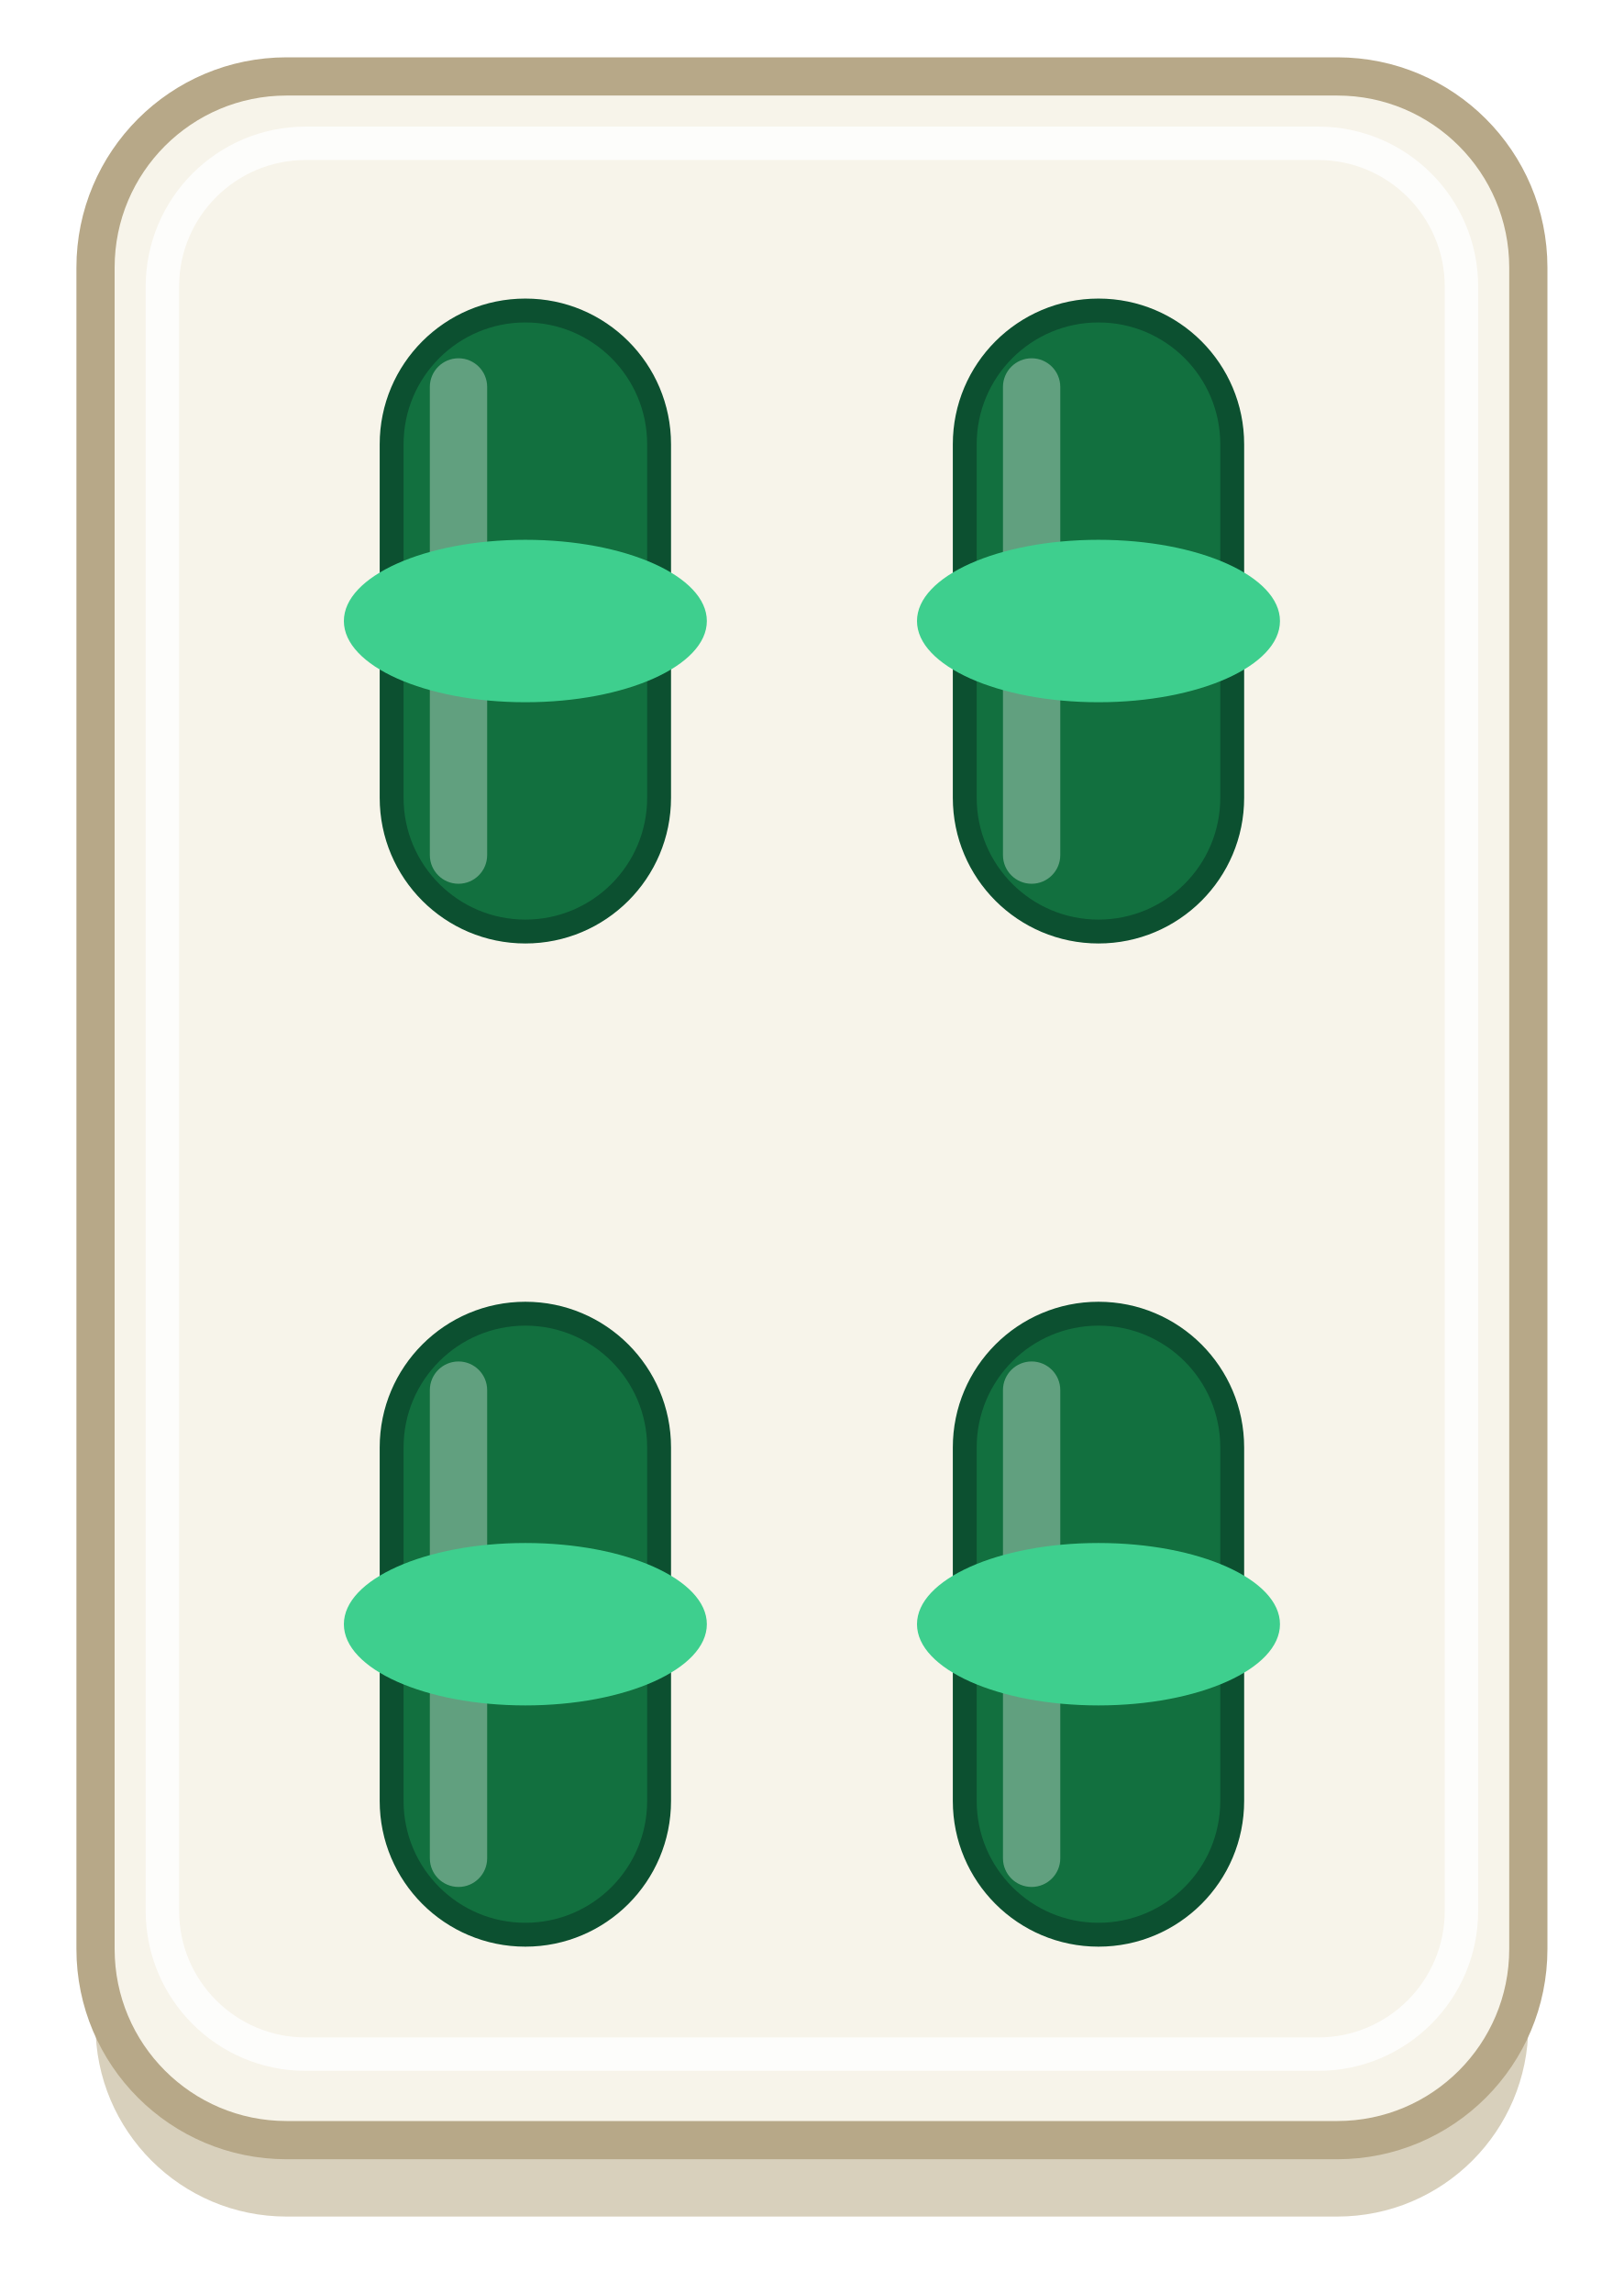
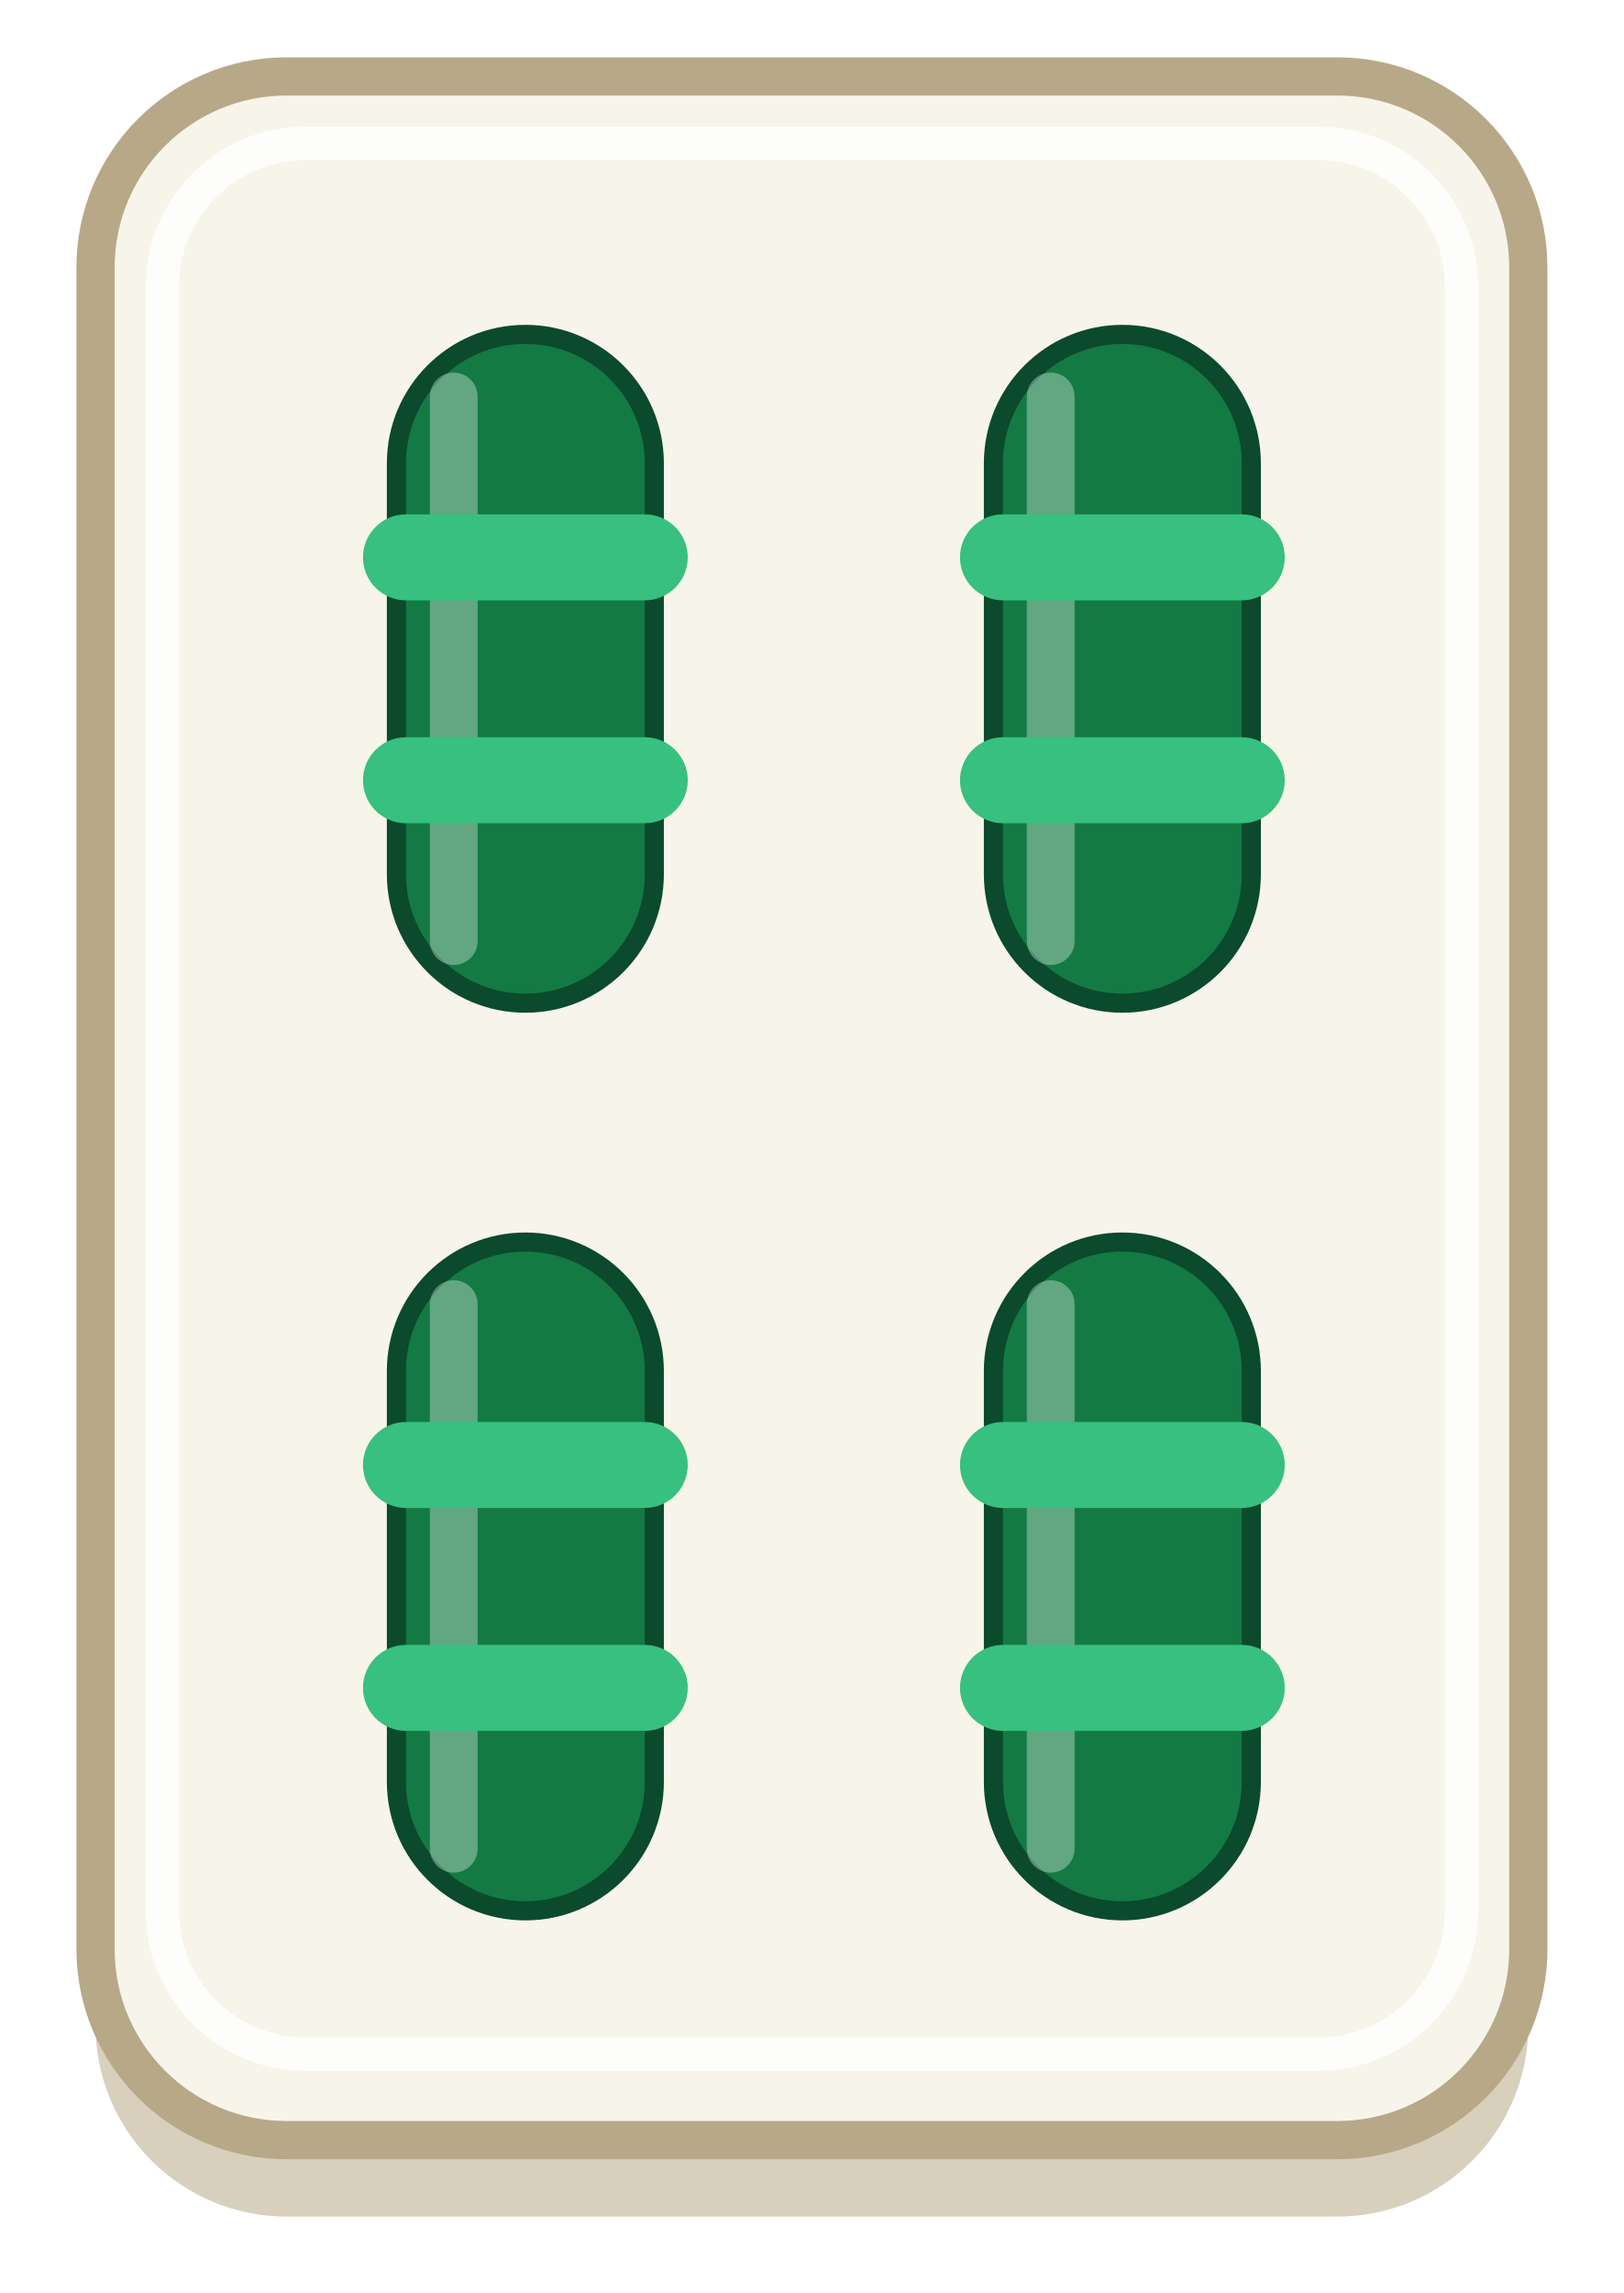
<svg xmlns="http://www.w3.org/2000/svg" viewBox="0 0 34 48">
  <rect x="2.4" y="3" width="29.6" height="43" rx="4" fill="#0000001f" />
  <rect x="2" y="2.4" width="30" height="44" rx="4" fill="#d8d0bc" />
  <rect x="2" y="1.6" width="30" height="43.2" rx="4" fill="#f7f4ea" stroke="#b7a888" stroke-width="0.8" />
  <rect x="3.4" y="3" width="27.2" height="40" rx="3" fill="none" stroke="#ffffffcc" stroke-width="0.7" />
-   <rect x="8.2" y="6.5" width="5.6" height="13" rx="2.8" fill="#12703f" stroke="#0c5030" stroke-width="0.5" />
-   <rect x="9" y="7.5" width="1.2" height="11" rx="0.6" fill="#ffffff55" />
-   <ellipse cx="11" cy="13" rx="3.8" ry="1.7" fill="#3ecf8e" />
-   <rect x="20.2" y="6.5" width="5.6" height="13" rx="2.8" fill="#12703f" stroke="#0c5030" stroke-width="0.5" />
-   <rect x="21" y="7.5" width="1.2" height="11" rx="0.6" fill="#ffffff55" />
-   <ellipse cx="23" cy="13" rx="3.8" ry="1.7" fill="#3ecf8e" />
-   <rect x="8.2" y="27.5" width="5.6" height="13" rx="2.8" fill="#12703f" stroke="#0c5030" stroke-width="0.5" />
-   <rect x="9" y="28.5" width="1.2" height="11" rx="0.6" fill="#ffffff55" />
-   <ellipse cx="11" cy="34" rx="3.8" ry="1.7" fill="#3ecf8e" />
-   <rect x="20.2" y="27.5" width="5.6" height="13" rx="2.8" fill="#12703f" stroke="#0c5030" stroke-width="0.5" />
-   <rect x="21" y="28.5" width="1.2" height="11" rx="0.6" fill="#ffffff55" />
-   <ellipse cx="23" cy="34" rx="3.8" ry="1.7" fill="#3ecf8e" />
+   <rect x="8.3" y="7" width="5.4" height="14" rx="2.7" fill="#137a44" stroke="#0b4a2c" stroke-width="0.4" />
+   <rect x="9" y="7.8" width="1" height="12.4" rx="0.5" fill="#ffffff55" />
+   <rect x="7.6" y="10.767" width="6.8" height="1.8" rx="0.9" fill="#37c07f" />
+   <rect x="7.6" y="15.433" width="6.8" height="1.8" rx="0.9" fill="#37c07f" />
+   <rect x="20.8" y="7" width="5.4" height="14" rx="2.7" fill="#137a44" stroke="#0b4a2c" stroke-width="0.4" />
+   <rect x="21.5" y="7.8" width="1" height="12.4" rx="0.5" fill="#ffffff55" />
+   <rect x="20.1" y="10.767" width="6.8" height="1.8" rx="0.9" fill="#37c07f" />
+   <rect x="20.1" y="15.433" width="6.8" height="1.8" rx="0.9" fill="#37c07f" />
+   <rect x="8.3" y="26" width="5.4" height="14" rx="2.7" fill="#137a44" stroke="#0b4a2c" stroke-width="0.4" />
+   <rect x="9" y="26.8" width="1" height="12.4" rx="0.5" fill="#ffffff55" />
+   <rect x="7.6" y="29.767" width="6.8" height="1.8" rx="0.9" fill="#37c07f" />
+   <rect x="7.6" y="34.433" width="6.8" height="1.8" rx="0.9" fill="#37c07f" />
+   <rect x="20.8" y="26" width="5.4" height="14" rx="2.7" fill="#137a44" stroke="#0b4a2c" stroke-width="0.4" />
+   <rect x="21.5" y="26.8" width="1" height="12.4" rx="0.5" fill="#ffffff55" />
+   <rect x="20.1" y="29.767" width="6.8" height="1.8" rx="0.9" fill="#37c07f" />
+   <rect x="20.1" y="34.433" width="6.8" height="1.8" rx="0.9" fill="#37c07f" />
</svg>
